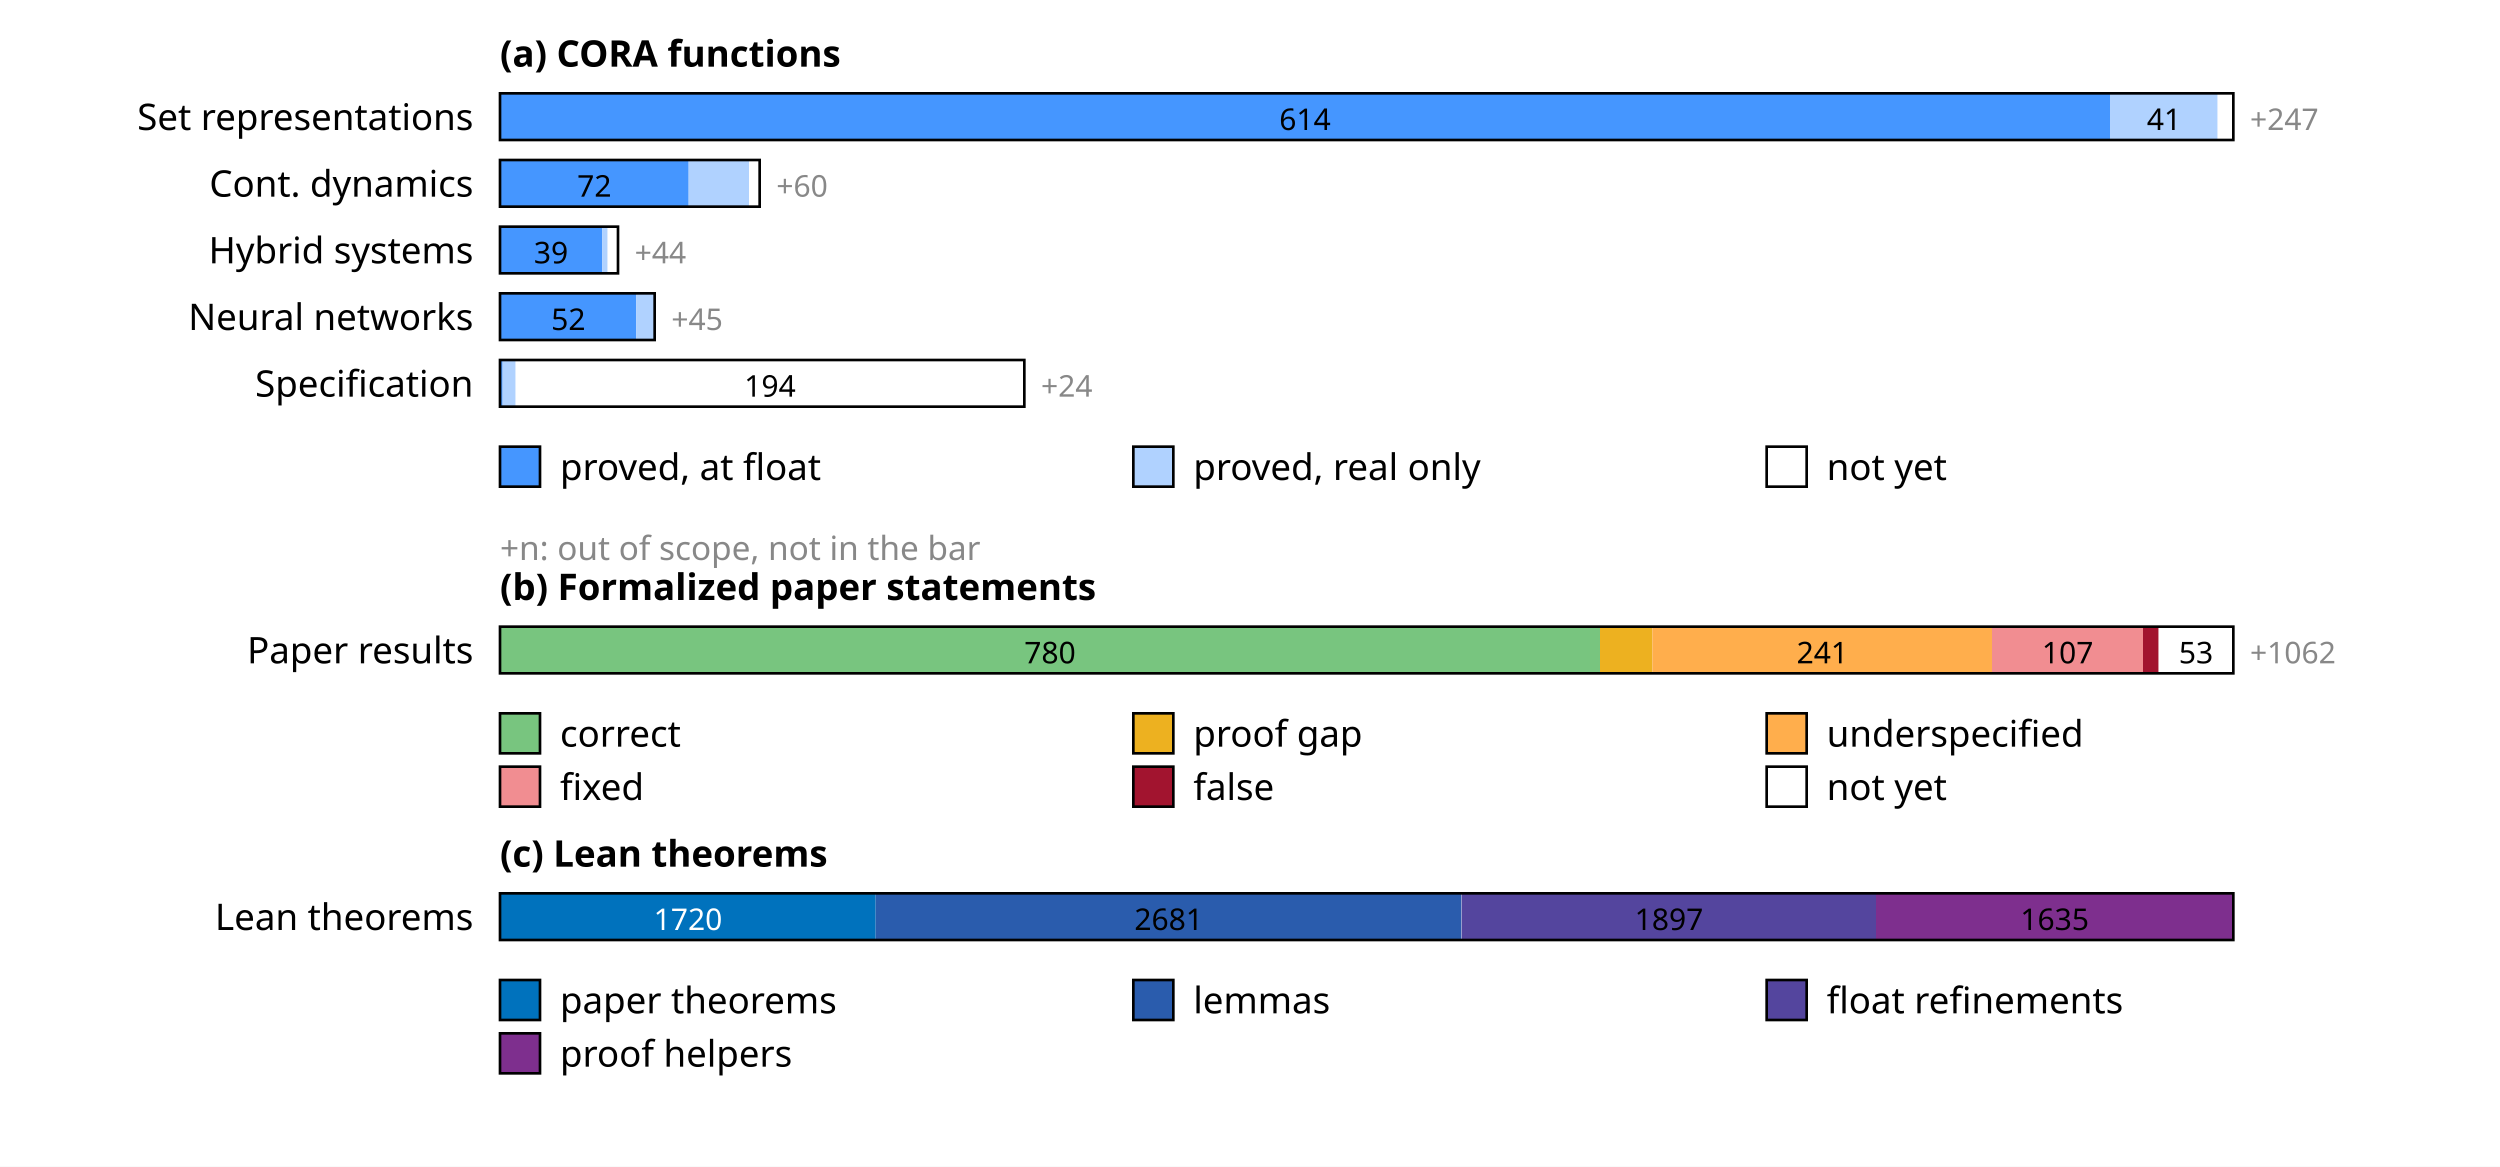
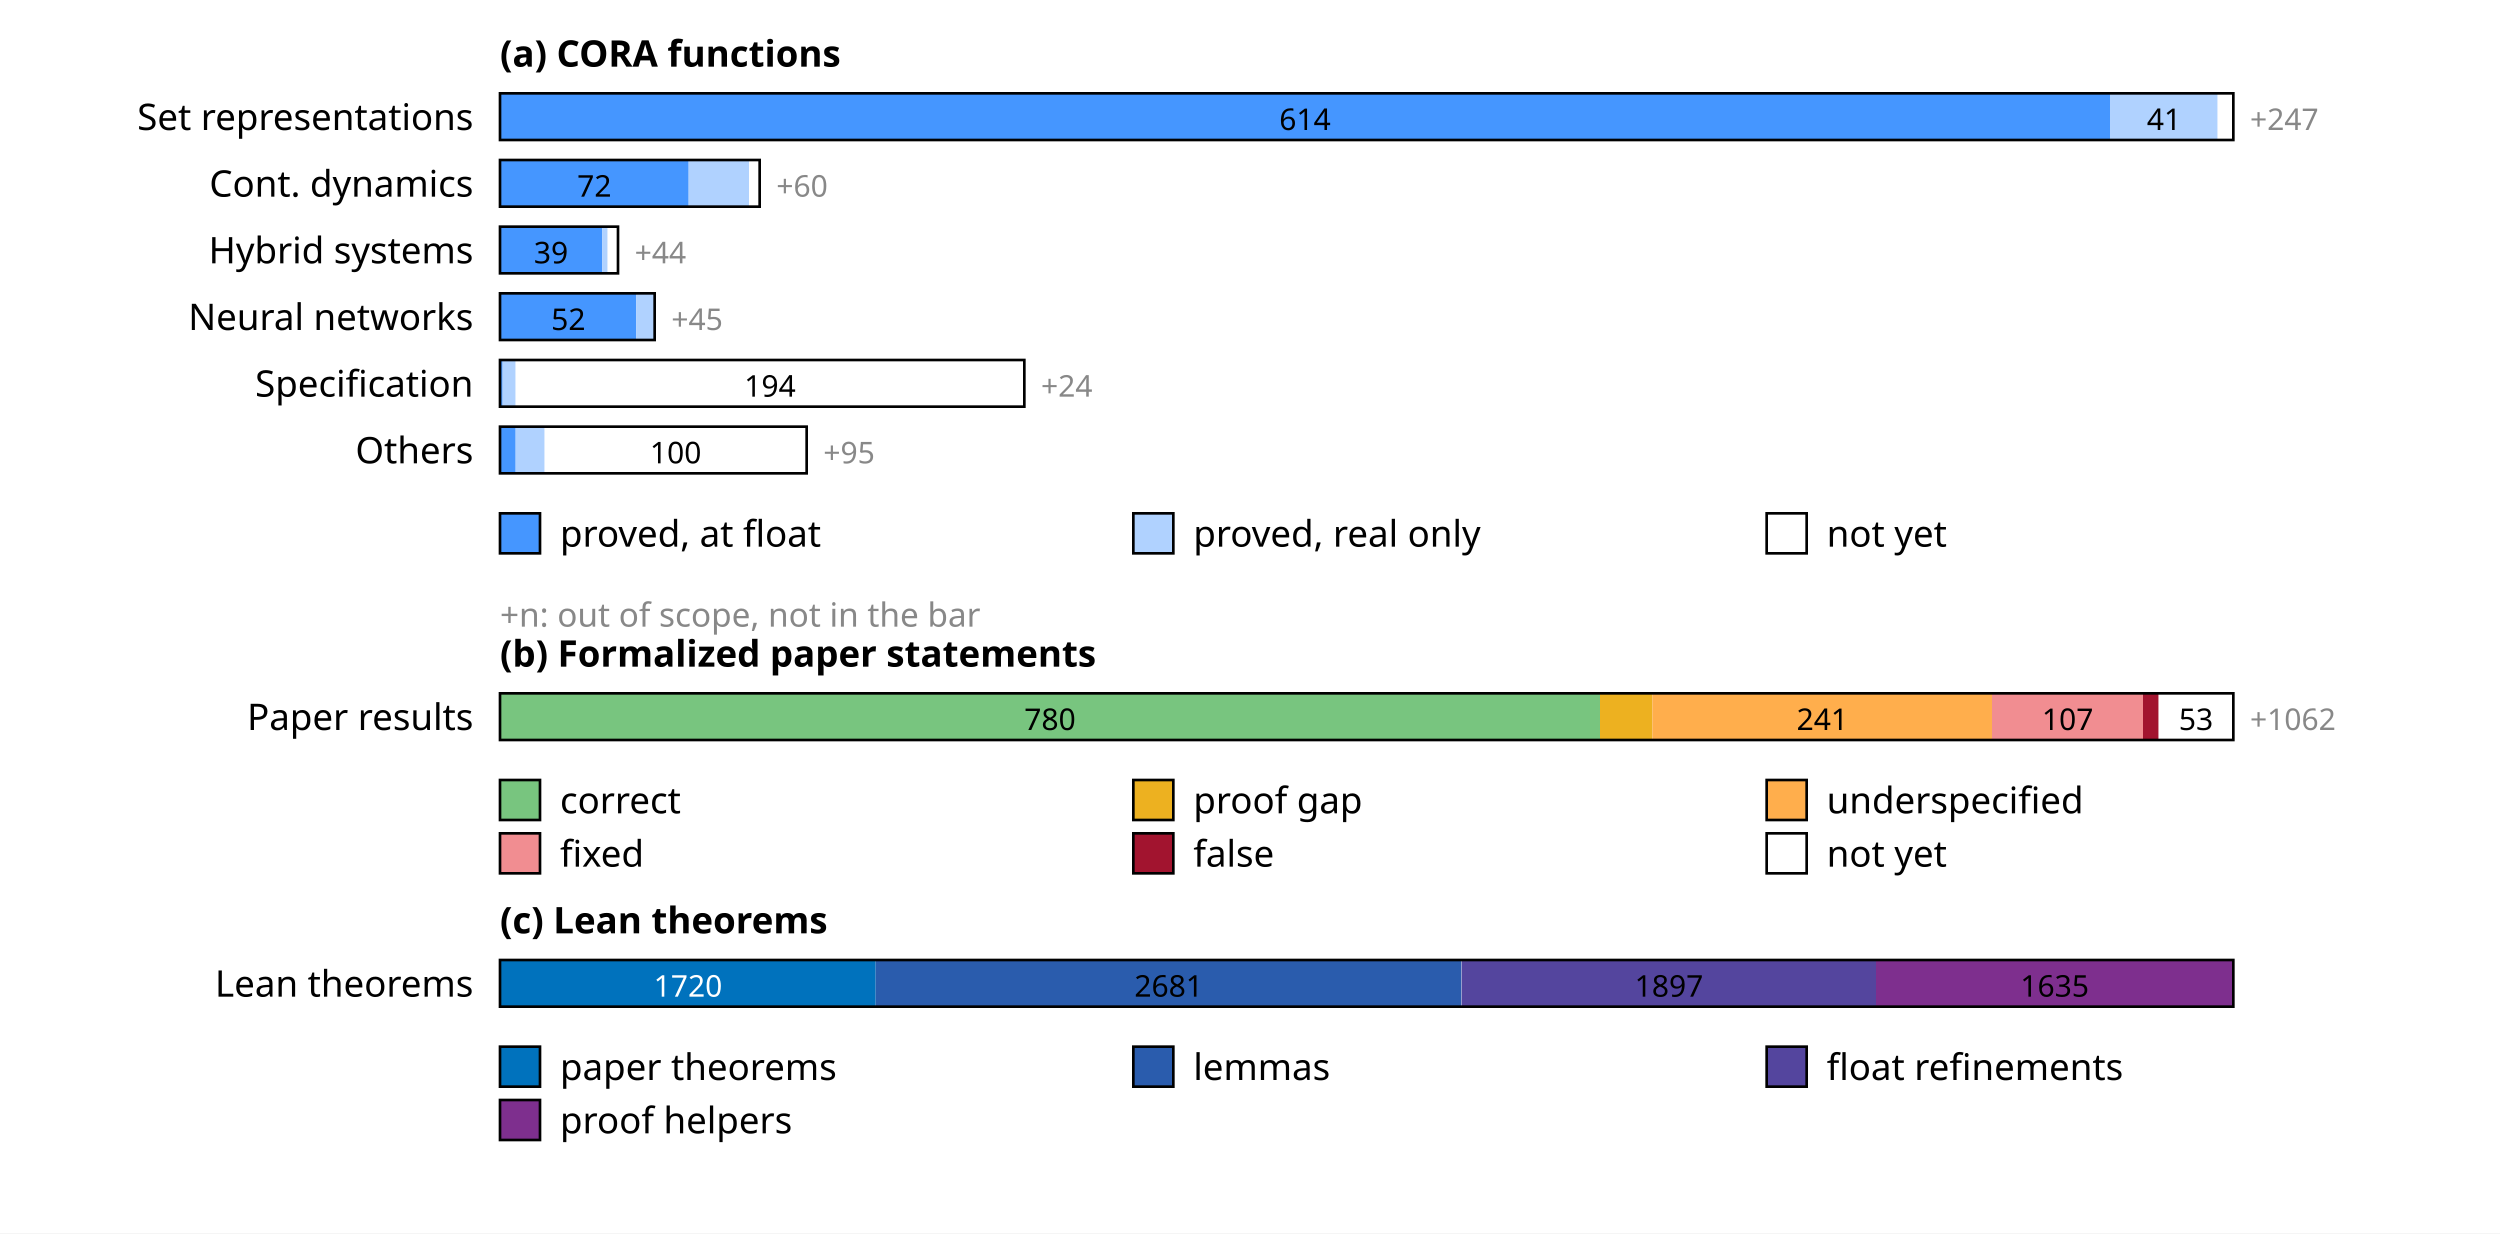
- <svg xmlns="http://www.w3.org/2000/svg" width="750" height="350" font-family="sans-serif" font-size="11">
+ <svg xmlns="http://www.w3.org/2000/svg" width="750" height="370" font-family="sans-serif" font-size="11">
  <rect width="100%" height="100%" fill="white" />
  <text x="150" y="20" font-weight="bold">(a) CORA functions</text>
  <text x="142" y="39" text-anchor="end">Set representations</text>
  <rect x="150.0" y="28" width="483.0" height="14" fill="rgb(69,150,255)" />
  <text x="391.5" y="39" text-anchor="middle" font-size="9" fill="#000">614</text>
  <rect x="633.0" y="28" width="32.3" height="14" fill="rgb(176,210,255)" />
  <text x="649.2" y="39" text-anchor="middle" font-size="9" fill="#000">41</text>
  <rect x="665.3" y="28" width="4.7" height="14" fill="rgb(255,255,255)" />
  <rect x="150" y="28" width="520.0" height="14" fill="none" stroke="#000" stroke-width="0.8" />
  <text x="675.0" y="39" font-size="9" fill="#888">+247</text>
  <text x="142" y="59" text-anchor="end">Cont. dynamics</text>
  <rect x="150.0" y="48" width="56.6" height="14" fill="rgb(69,150,255)" />
  <text x="178.3" y="59" text-anchor="middle" font-size="9" fill="#000">72</text>
  <rect x="206.6" y="48" width="18.1" height="14" fill="rgb(176,210,255)" />
  <rect x="224.7" y="48" width="3.1" height="14" fill="rgb(255,255,255)" />
  <rect x="150" y="48" width="77.9" height="14" fill="none" stroke="#000" stroke-width="0.8" />
  <text x="232.9" y="59" font-size="9" fill="#888">+60</text>
  <text x="142" y="79" text-anchor="end">Hybrid systems</text>
  <rect x="150.0" y="68" width="30.7" height="14" fill="rgb(69,150,255)" />
  <text x="165.3" y="79" text-anchor="middle" font-size="9" fill="#000">39</text>
  <rect x="180.7" y="68" width="1.6" height="14" fill="rgb(176,210,255)" />
  <rect x="182.3" y="68" width="3.1" height="14" fill="rgb(255,255,255)" />
  <rect x="150" y="68" width="35.4" height="14" fill="none" stroke="#000" stroke-width="0.8" />
  <text x="190.4" y="79" font-size="9" fill="#888">+44</text>
  <text x="142" y="99" text-anchor="end">Neural networks</text>
  <rect x="150.0" y="88" width="40.9" height="14" fill="rgb(69,150,255)" />
  <text x="170.5" y="99" text-anchor="middle" font-size="9" fill="#000">52</text>
  <rect x="190.9" y="88" width="5.5" height="14" fill="rgb(176,210,255)" />
  <rect x="150" y="88" width="46.4" height="14" fill="none" stroke="#000" stroke-width="0.8" />
  <text x="201.4" y="99" font-size="9" fill="#888">+45</text>
  <text x="142" y="119" text-anchor="end">Specification</text>
  <rect x="150.0" y="108" width="0.8" height="14" fill="rgb(69,150,255)" />
  <rect x="150.8" y="108" width="3.9" height="14" fill="rgb(176,210,255)" />
  <rect x="154.7" y="108" width="152.6" height="14" fill="rgb(255,255,255)" />
  <text x="231.0" y="119" text-anchor="middle" font-size="9" fill="#000">194</text>
  <rect x="150" y="108" width="157.3" height="14" fill="none" stroke="#000" stroke-width="0.8" />
  <text x="312.3" y="119" font-size="9" fill="#888">+24</text>
-   <rect x="150" y="134" width="12" height="12" fill="rgb(69,150,255)" stroke="#000" stroke-width="0.8" />
-   <text x="168" y="144">proved, at float</text>
-   <rect x="340" y="134" width="12" height="12" fill="rgb(176,210,255)" stroke="#000" stroke-width="0.8" />
-   <text x="358" y="144">proved, real only</text>
-   <rect x="530" y="134" width="12" height="12" fill="rgb(255,255,255)" stroke="#000" stroke-width="0.8" />
-   <text x="548" y="144">not yet</text>
-   <text x="150" y="168" font-size="10" fill="#888">+n: out of scope, not in the bar</text>
-   <text x="150" y="180" font-weight="bold">(b) Formalized paper statements</text>
-   <text x="142" y="199" text-anchor="end">Paper results</text>
-   <rect x="150.0" y="188" width="330.0" height="14" fill="rgb(120,197,127)" />
-   <text x="315.0" y="199" text-anchor="middle" font-size="9" fill="#000">780</text>
-   <rect x="480.0" y="188" width="15.7" height="14" fill="rgb(237,177,32)" />
-   <rect x="495.7" y="188" width="102.0" height="14" fill="rgb(255,174,76)" />
-   <text x="546.7" y="199" text-anchor="middle" font-size="9" fill="#000">241</text>
-   <rect x="597.6" y="188" width="45.3" height="14" fill="rgb(241,141,145)" />
-   <text x="620.3" y="199" text-anchor="middle" font-size="9" fill="#000">107</text>
-   <rect x="642.9" y="188" width="4.7" height="14" fill="rgb(162,20,47)" />
-   <rect x="647.6" y="188" width="22.4" height="14" fill="rgb(255,255,255)" />
-   <text x="658.8" y="199" text-anchor="middle" font-size="9" fill="#000">53</text>
-   <rect x="150" y="188" width="520.0" height="14" fill="none" stroke="#000" stroke-width="0.8" />
-   <text x="675.0" y="199" font-size="9" fill="#888">+1062</text>
-   <rect x="150" y="214" width="12" height="12" fill="rgb(120,197,127)" stroke="#000" stroke-width="0.8" />
-   <text x="168" y="224">correct</text>
-   <rect x="340" y="214" width="12" height="12" fill="rgb(237,177,32)" stroke="#000" stroke-width="0.8" />
-   <text x="358" y="224">proof gap</text>
-   <rect x="530" y="214" width="12" height="12" fill="rgb(255,174,76)" stroke="#000" stroke-width="0.8" />
-   <text x="548" y="224">underspecified</text>
-   <rect x="150" y="230" width="12" height="12" fill="rgb(241,141,145)" stroke="#000" stroke-width="0.8" />
-   <text x="168" y="240">fixed</text>
-   <rect x="340" y="230" width="12" height="12" fill="rgb(162,20,47)" stroke="#000" stroke-width="0.8" />
-   <text x="358" y="240">false</text>
-   <rect x="530" y="230" width="12" height="12" fill="rgb(255,255,255)" stroke="#000" stroke-width="0.8" />
-   <text x="548" y="240">not yet</text>
-   <text x="150" y="260" font-weight="bold">(c) Lean theorems</text>
-   <text x="142" y="279" text-anchor="end">Lean theorems</text>
-   <rect x="150.0" y="268" width="112.7" height="14" fill="rgb(0,114,189)" />
-   <text x="206.4" y="279" text-anchor="middle" font-size="9" fill="#fff">1720</text>
-   <rect x="262.7" y="268" width="175.7" height="14" fill="rgb(42,92,173)" />
-   <text x="350.6" y="279" text-anchor="middle" font-size="9" fill="#000">2681</text>
-   <rect x="438.5" y="268" width="124.3" height="14" fill="rgb(84,69,158)" />
-   <text x="500.7" y="279" text-anchor="middle" font-size="9" fill="#000">1897</text>
-   <rect x="562.8" y="268" width="107.2" height="14" fill="rgb(126,47,142)" />
-   <text x="616.4" y="279" text-anchor="middle" font-size="9" fill="#000">1635</text>
-   <rect x="150" y="268" width="520.0" height="14" fill="none" stroke="#000" stroke-width="0.8" />
-   <rect x="150" y="294" width="12" height="12" fill="rgb(0,114,189)" stroke="#000" stroke-width="0.8" />
-   <text x="168" y="304">paper theorems</text>
-   <rect x="340" y="294" width="12" height="12" fill="rgb(42,92,173)" stroke="#000" stroke-width="0.8" />
-   <text x="358" y="304">lemmas</text>
-   <rect x="530" y="294" width="12" height="12" fill="rgb(84,69,158)" stroke="#000" stroke-width="0.8" />
-   <text x="548" y="304">float refinements</text>
-   <rect x="150" y="310" width="12" height="12" fill="rgb(126,47,142)" stroke="#000" stroke-width="0.8" />
-   <text x="168" y="320">proof helpers</text>
+   <text x="142" y="139" text-anchor="end">Others</text>
+   <rect x="150.0" y="128" width="4.7" height="14" fill="rgb(69,150,255)" />
+   <rect x="154.7" y="128" width="8.7" height="14" fill="rgb(176,210,255)" />
+   <rect x="163.4" y="128" width="78.7" height="14" fill="rgb(255,255,255)" />
+   <text x="202.7" y="139" text-anchor="middle" font-size="9" fill="#000">100</text>
+   <rect x="150" y="128" width="92.0" height="14" fill="none" stroke="#000" stroke-width="0.8" />
+   <text x="247.0" y="139" font-size="9" fill="#888">+95</text>
+   <rect x="150" y="154" width="12" height="12" fill="rgb(69,150,255)" stroke="#000" stroke-width="0.8" />
+   <text x="168" y="164">proved, at float</text>
+   <rect x="340" y="154" width="12" height="12" fill="rgb(176,210,255)" stroke="#000" stroke-width="0.8" />
+   <text x="358" y="164">proved, real only</text>
+   <rect x="530" y="154" width="12" height="12" fill="rgb(255,255,255)" stroke="#000" stroke-width="0.8" />
+   <text x="548" y="164">not yet</text>
+   <text x="150" y="188" font-size="10" fill="#888">+n: out of scope, not in the bar</text>
+   <text x="150" y="200" font-weight="bold">(b) Formalized paper statements</text>
+   <text x="142" y="219" text-anchor="end">Paper results</text>
+   <rect x="150.0" y="208" width="330.0" height="14" fill="rgb(120,197,127)" />
+   <text x="315.0" y="219" text-anchor="middle" font-size="9" fill="#000">780</text>
+   <rect x="480.0" y="208" width="15.7" height="14" fill="rgb(237,177,32)" />
+   <rect x="495.7" y="208" width="102.0" height="14" fill="rgb(255,174,76)" />
+   <text x="546.7" y="219" text-anchor="middle" font-size="9" fill="#000">241</text>
+   <rect x="597.6" y="208" width="45.3" height="14" fill="rgb(241,141,145)" />
+   <text x="620.3" y="219" text-anchor="middle" font-size="9" fill="#000">107</text>
+   <rect x="642.9" y="208" width="4.7" height="14" fill="rgb(162,20,47)" />
+   <rect x="647.6" y="208" width="22.4" height="14" fill="rgb(255,255,255)" />
+   <text x="658.8" y="219" text-anchor="middle" font-size="9" fill="#000">53</text>
+   <rect x="150" y="208" width="520.0" height="14" fill="none" stroke="#000" stroke-width="0.8" />
+   <text x="675.0" y="219" font-size="9" fill="#888">+1062</text>
+   <rect x="150" y="234" width="12" height="12" fill="rgb(120,197,127)" stroke="#000" stroke-width="0.8" />
+   <text x="168" y="244">correct</text>
+   <rect x="340" y="234" width="12" height="12" fill="rgb(237,177,32)" stroke="#000" stroke-width="0.8" />
+   <text x="358" y="244">proof gap</text>
+   <rect x="530" y="234" width="12" height="12" fill="rgb(255,174,76)" stroke="#000" stroke-width="0.8" />
+   <text x="548" y="244">underspecified</text>
+   <rect x="150" y="250" width="12" height="12" fill="rgb(241,141,145)" stroke="#000" stroke-width="0.8" />
+   <text x="168" y="260">fixed</text>
+   <rect x="340" y="250" width="12" height="12" fill="rgb(162,20,47)" stroke="#000" stroke-width="0.8" />
+   <text x="358" y="260">false</text>
+   <rect x="530" y="250" width="12" height="12" fill="rgb(255,255,255)" stroke="#000" stroke-width="0.8" />
+   <text x="548" y="260">not yet</text>
+   <text x="150" y="280" font-weight="bold">(c) Lean theorems</text>
+   <text x="142" y="299" text-anchor="end">Lean theorems</text>
+   <rect x="150.0" y="288" width="112.7" height="14" fill="rgb(0,114,189)" />
+   <text x="206.4" y="299" text-anchor="middle" font-size="9" fill="#fff">1720</text>
+   <rect x="262.7" y="288" width="175.7" height="14" fill="rgb(42,92,173)" />
+   <text x="350.6" y="299" text-anchor="middle" font-size="9" fill="#000">2681</text>
+   <rect x="438.5" y="288" width="124.3" height="14" fill="rgb(84,69,158)" />
+   <text x="500.7" y="299" text-anchor="middle" font-size="9" fill="#000">1897</text>
+   <rect x="562.8" y="288" width="107.2" height="14" fill="rgb(126,47,142)" />
+   <text x="616.4" y="299" text-anchor="middle" font-size="9" fill="#000">1635</text>
+   <rect x="150" y="288" width="520.0" height="14" fill="none" stroke="#000" stroke-width="0.8" />
+   <rect x="150" y="314" width="12" height="12" fill="rgb(0,114,189)" stroke="#000" stroke-width="0.8" />
+   <text x="168" y="324">paper theorems</text>
+   <rect x="340" y="314" width="12" height="12" fill="rgb(42,92,173)" stroke="#000" stroke-width="0.8" />
+   <text x="358" y="324">lemmas</text>
+   <rect x="530" y="314" width="12" height="12" fill="rgb(84,69,158)" stroke="#000" stroke-width="0.8" />
+   <text x="548" y="324">float refinements</text>
+   <rect x="150" y="330" width="12" height="12" fill="rgb(126,47,142)" stroke="#000" stroke-width="0.8" />
+   <text x="168" y="340">proof helpers</text>
</svg>
